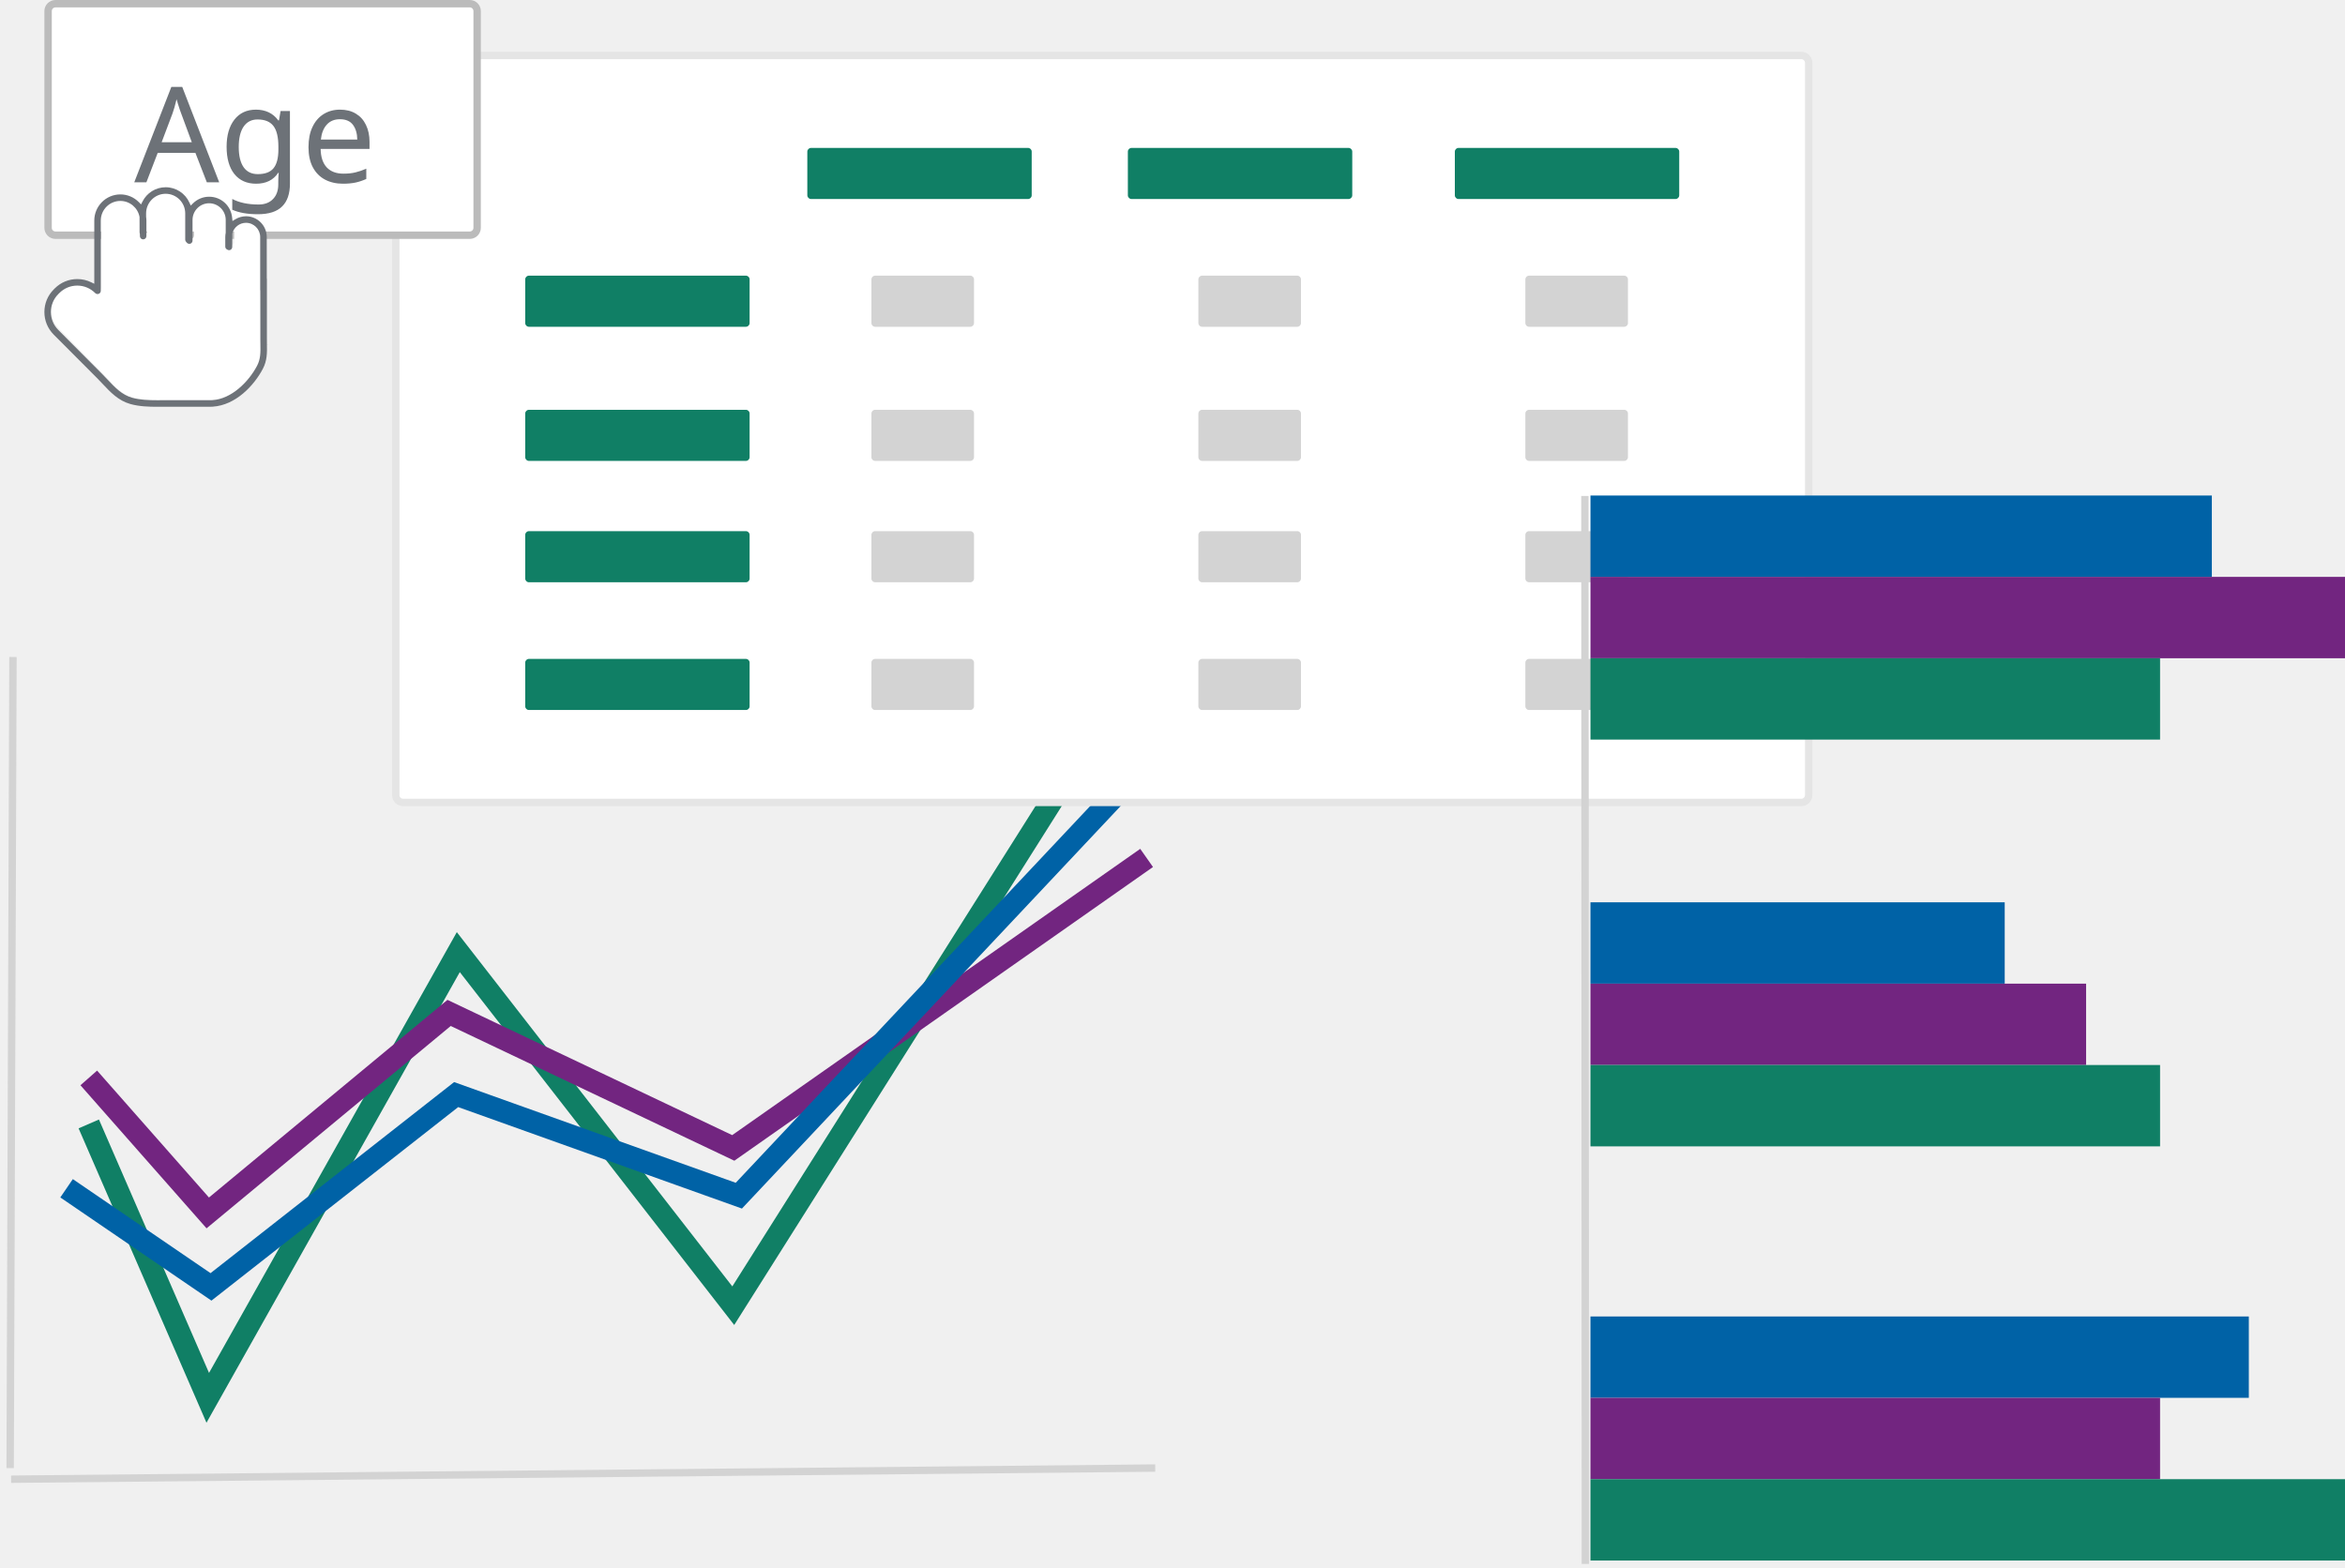
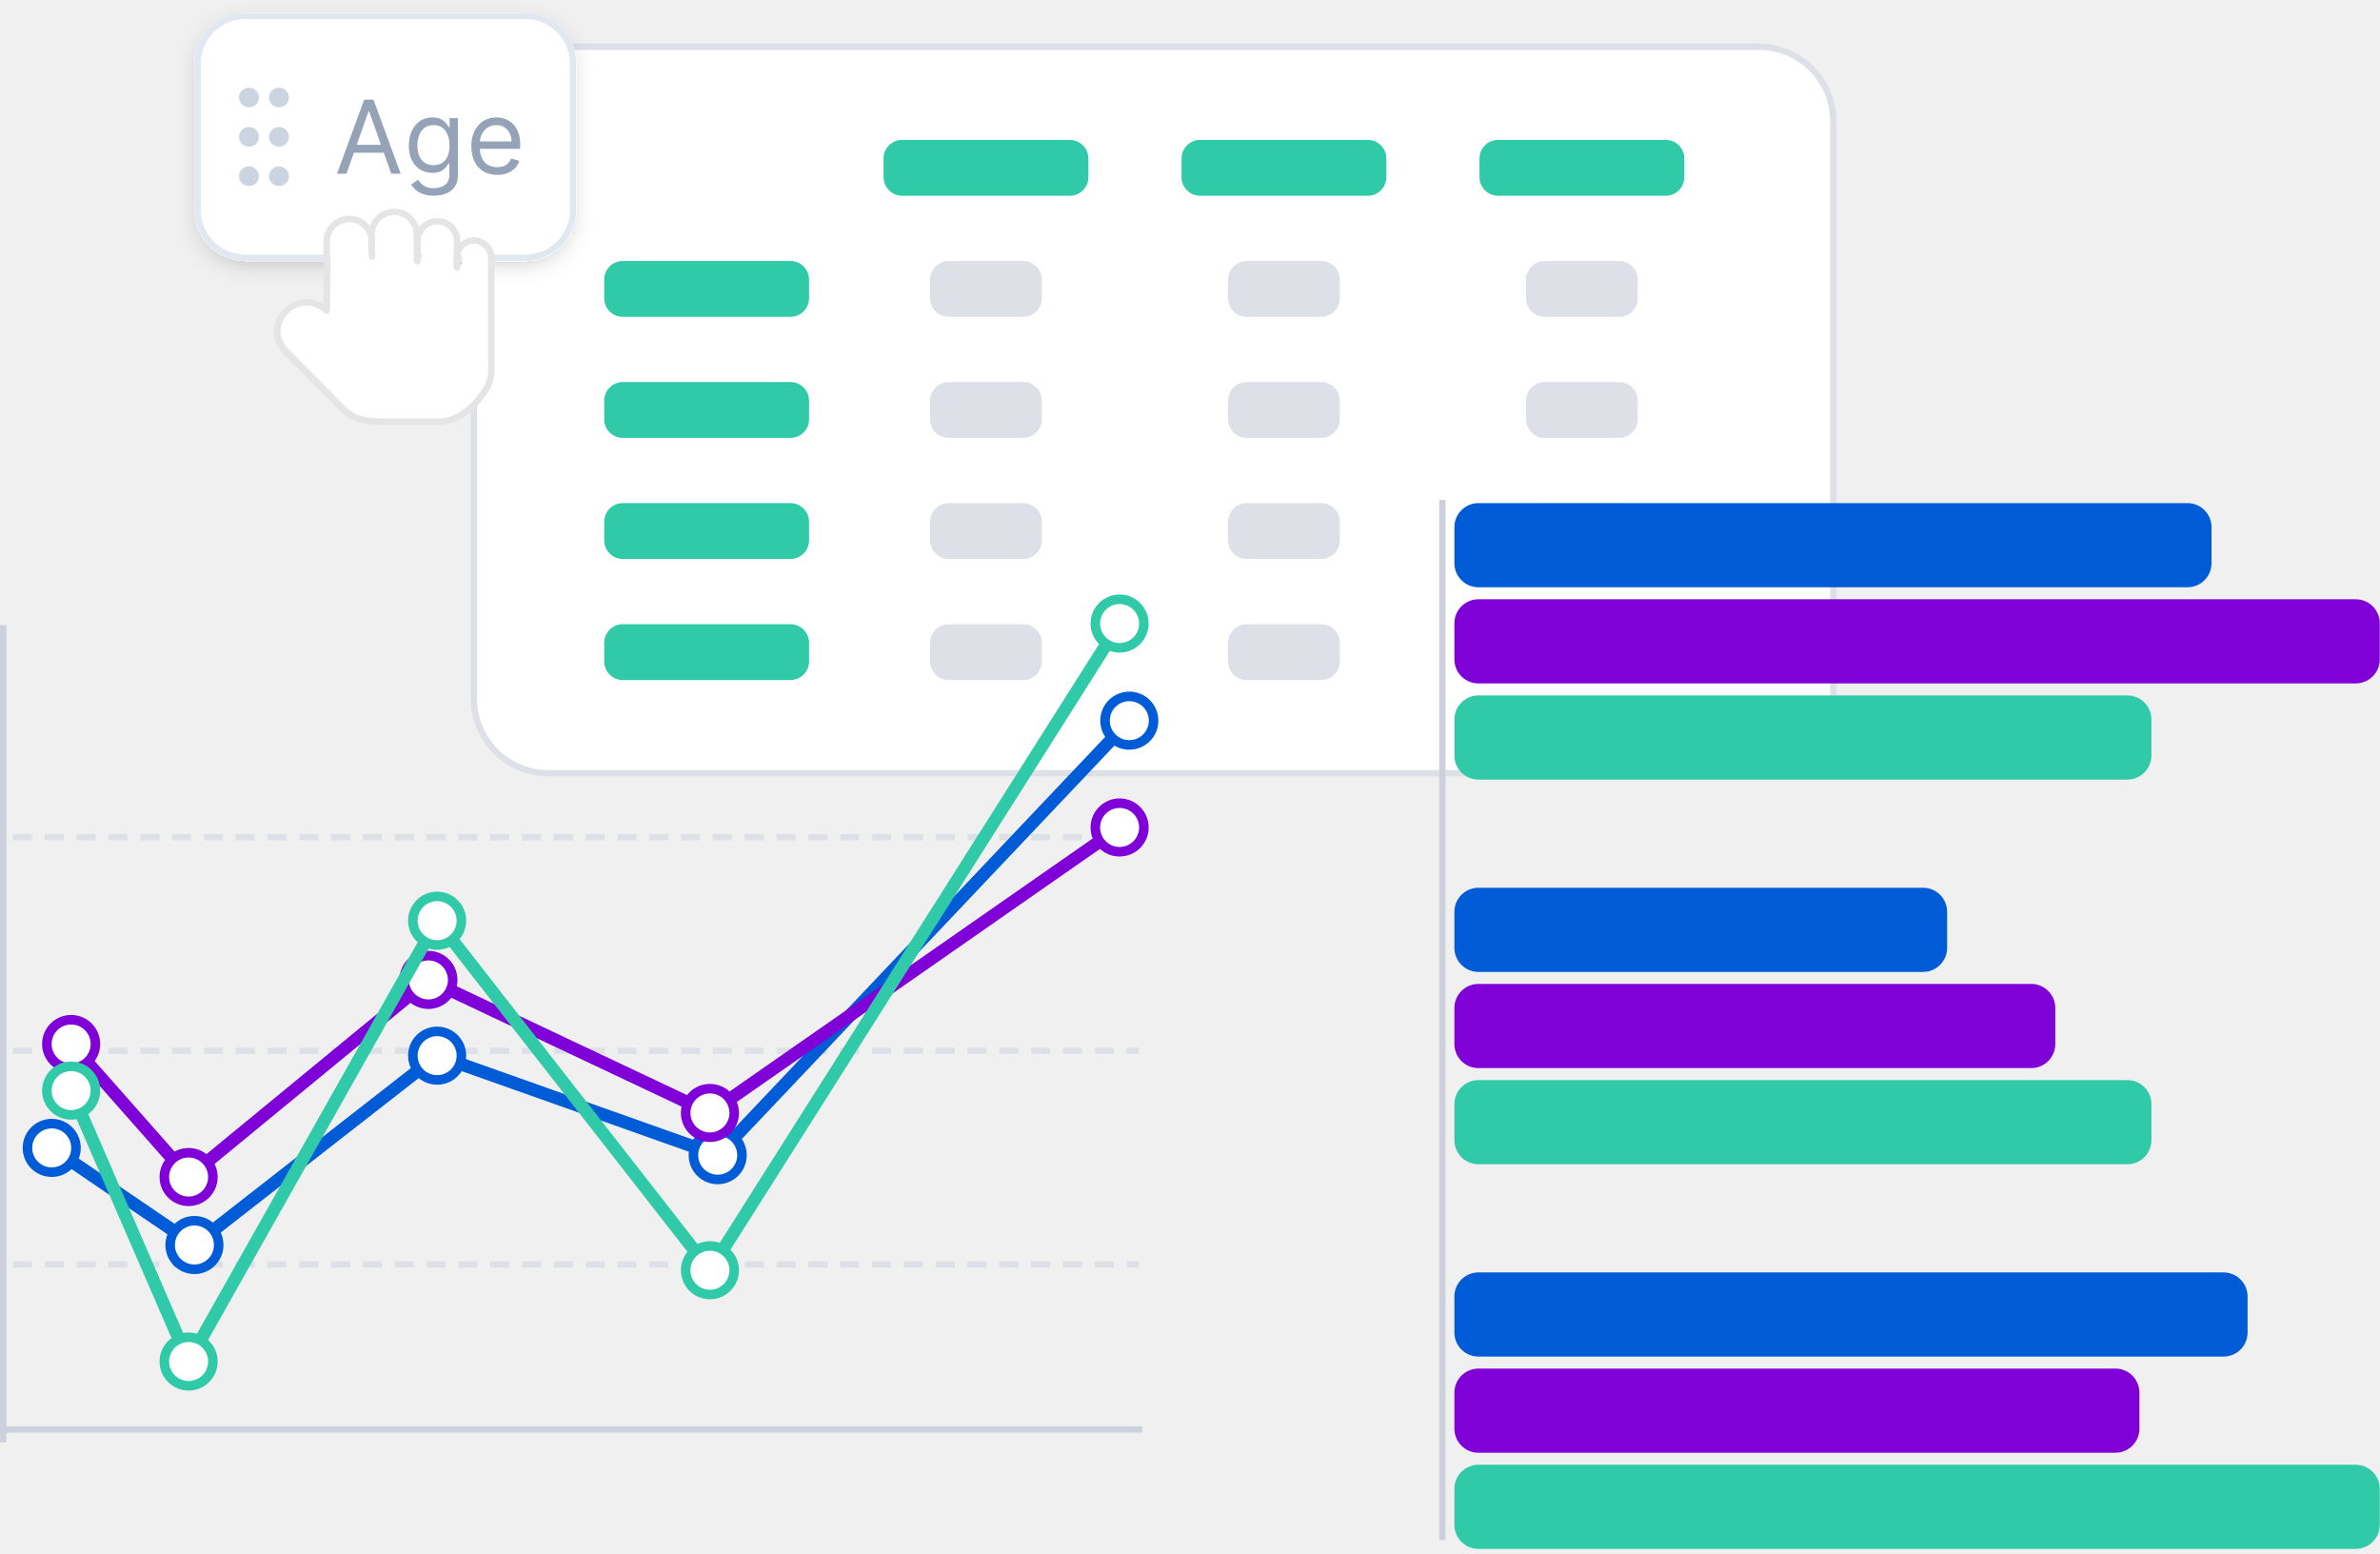
- <svg xmlns="http://www.w3.org/2000/svg" width="317px" height="212px" viewBox="0 0 317 212" version="1.1">
-   <g id="Page-1" stroke="none" stroke-width="1" fill="none" fill-rule="evenodd">
-     <g id="Market-researhers" transform="translate(-307, -994)">
-       <g id="Group-25" transform="translate(308, 994)">
-         <line x1="0.75" y1="89.332" x2="0.375" y2="198" id="Line-3" stroke="#D3D3D3" stroke-linecap="square" />
-         <line x1="154.665" y1="198.5" x2="1" y2="200" id="Line-3" stroke="#D3D3D3" stroke-linecap="square" />
-         <polyline id="Path-5" stroke="#107F65" stroke-width="3" points="11 151.967 27.084 189 60.955 128.737 98.124 176.543 154 88" />
-         <polyline id="Path-5-Copy-2" stroke="#722580" stroke-width="3" points="11 145.746 27.084 164 59.709 136.958 98.124 155.211 154 116" />
-         <polyline id="Path-5-Copy" stroke="#0062A6" stroke-width="3" points="8 160.667 27.521 174 60.664 148 98.876 161.667 155 102" />
-         <g id="Group-17-Copy" transform="translate(52, 7)" fill="#FFFFFF" stroke="#E5E5E5">
-           <rect id="Rectangle" x="0.5" y="0.5" width="191" height="101" rx="1" />
-         </g>
-         <g id="Group-5" transform="translate(70, 20)">
-           <rect id="Rectangle" fill="#D3D3D3" x="46.8" y="17.273" width="13.867" height="6.909" rx="0.5" />
-           <rect id="Rectangle-Copy" fill="#D3D3D3" x="91" y="17.273" width="13.867" height="6.909" rx="0.5" />
-           <rect id="Rectangle-Copy-2" fill="#D3D3D3" x="135.2" y="17.273" width="13.867" height="6.909" rx="0.5" />
-           <rect id="Rectangle-Copy-3" fill="#D3D3D3" x="46.8" y="35.409" width="13.867" height="6.909" rx="0.5" />
-           <rect id="Rectangle-Copy-11" fill="#D3D3D3" x="91" y="35.409" width="13.867" height="6.909" rx="0.5" />
-           <rect id="Rectangle-Copy-13" fill="#D3D3D3" x="135.2" y="35.409" width="13.867" height="6.909" rx="0.5" />
-           <rect id="Rectangle-Copy-9" fill="#D3D3D3" x="46.8" y="51.818" width="13.867" height="6.909" rx="0.5" />
-           <rect id="Rectangle-Copy-12" fill="#D3D3D3" x="91" y="51.818" width="13.867" height="6.909" rx="0.5" />
-           <rect id="Rectangle-Copy-38" fill="#D3D3D3" x="135.2" y="51.818" width="13.867" height="6.909" rx="0.5" />
-           <rect id="Rectangle-Copy-10" fill="#D3D3D3" x="46.8" y="69.091" width="13.867" height="6.909" rx="0.5" />
-           <rect id="Rectangle-Copy-37" fill="#D3D3D3" x="91" y="69.091" width="13.867" height="6.909" rx="0.5" />
-           <rect id="Rectangle-Copy-39" fill="#D3D3D3" x="135.2" y="69.091" width="13.867" height="6.909" rx="0.5" />
-           <rect id="Rectangle-Copy-4" fill="#107F65" x="38.133" y="0" width="30.333" height="6.909" rx="0.5" />
-           <rect id="Rectangle-Copy-7" fill="#107F65" x="0" y="17.273" width="30.333" height="6.909" rx="0.5" />
-           <rect id="Rectangle-Copy-8" fill="#107F65" x="0" y="35.409" width="30.333" height="6.909" rx="0.5" />
-           <rect id="Rectangle-Copy-35" fill="#107F65" x="0" y="51.818" width="30.333" height="6.909" rx="0.5" />
-           <rect id="Rectangle-Copy-36" fill="#107F65" x="0" y="69.091" width="30.333" height="6.909" rx="0.5" />
-           <rect id="Rectangle-Copy-5" fill="#107F65" x="81.467" y="0" width="30.333" height="6.909" rx="0.5" />
-           <rect id="Rectangle-Copy-6" fill="#107F65" x="125.667" y="0" width="30.333" height="6.909" rx="0.5" />
-         </g>
-         <polygon id="Rectangle-Copy-17" fill="#0062A6" transform="translate(256, 72.5) rotate(-360) translate(-256, -72.5) " points="214 67 298 67 298 78 214 78" />
-         <polygon id="Rectangle-Copy-20" fill="#0062A6" transform="translate(242, 127.5) rotate(-360) translate(-242, -127.5) " points="214 122 270 122 270 133 214 133" />
-         <polygon id="Rectangle-Copy-23" fill="#0062A6" transform="translate(258.5, 183.5) rotate(-360) translate(-258.5, -183.5) " points="214 178 303 178 303 189 214 189" />
-         <polygon id="Rectangle-Copy-18" fill="#722580" transform="translate(265, 83.5) rotate(-360) translate(-265, -83.5) " points="214 78 316 78 316 89 214 89" />
-         <rect id="Rectangle-Copy-21" fill="#722580" transform="translate(247.5, 138.5) rotate(-360) translate(-247.5, -138.5) " x="214" y="133" width="67" height="11" />
-         <polygon id="Rectangle-Copy-24" fill="#722580" transform="translate(252.5, 194.5) rotate(-360) translate(-252.5, -194.5) " points="214 189 291 189 291 200 214 200" />
-         <polygon id="Rectangle-Copy-19" fill="#107F65" transform="translate(252.5, 94.5) rotate(-360) translate(-252.5, -94.5) " points="214 89 291 89 291 100 214 100" />
-         <polygon id="Rectangle-Copy-22" fill="#107F65" transform="translate(252.5, 149.5) rotate(-360) translate(-252.5, -149.5) " points="214 144 291 144 291 155 214 155" />
-         <polygon id="Rectangle-Copy-25" fill="#107F65" transform="translate(265, 205.5) rotate(-360) translate(-265, -205.5) " points="214 200 316 200 316 211 214 211" />
-         <line x1="213.25" y1="67.558" x2="213.312" y2="210.962" id="Line-3" stroke="#D3D3D3" stroke-linecap="square" />
-         <g id="Group-8" transform="translate(5, 0)">
-           <g id="Group-17-Copy-2" fill="#FFFFFF" stroke="#BBBBBB">
-             <rect id="Rectangle" x="0.5" y="0.5" width="58" height="31.302" rx="1" />
-           </g>
-           <g id="Group-7" transform="translate(0, 25.31746)">
-             <path d="M29.037,24.001 L29.037,24.002 C27.867,26.268 25.532,28.627 22.953,28.793 C22.849,28.8 22.794,28.805 22.737,28.805 L16.779,28.803 L16.107,28.807 C15.87,28.808 15.63,28.81 15.392,28.81 C14.223,28.81 13.045,28.767 11.967,28.459 C10.565,28.059 9.612,27.024 8.602,25.926 C8.346,25.645 8.096,25.377 7.838,25.114 L1.879,19.007 C1.226,18.34 0.868,17.449 0.868,16.503 C0.868,15.557 1.226,14.667 1.879,13.999 L2.026,13.85 C2.677,13.181 3.546,12.813 4.469,12.813 C5.393,12.813 6.266,13.186 6.929,13.866 C7.055,13.992 7.243,14.028 7.413,13.96 C7.577,13.888 7.684,13.724 7.684,13.539 L7.682,3.739 C7.682,2.229 8.881,1 10.355,1 C11.638,1 12.742,1.94 12.979,3.235 L12.983,5.407 C12.983,5.453 12.993,5.501 13.013,5.559 L13.028,5.654 L13.028,5.908 C13.028,6.159 13.227,6.364 13.473,6.364 C13.718,6.364 13.918,6.159 13.918,5.908 L13.918,3.737 C13.918,3.559 13.902,3.384 13.877,3.213 L13.875,2.737 C13.875,1.227 15.073,0 16.547,0 C18.022,0 19.22,1.227 19.22,2.737 L19.22,6.407 C19.22,6.534 19.27,6.651 19.36,6.735 C19.691,7.214 20.219,6.943 20.219,6.537 L20.219,3.646 C20.219,2.366 21.236,1.325 22.485,1.325 C23.736,1.325 24.753,2.366 24.753,3.646 L24.753,5.428 C24.712,5.669 24.694,5.855 24.694,6.04 L24.694,7.374 C24.694,7.536 24.778,7.683 24.918,7.765 C25.291,8.029 25.644,7.756 25.644,7.411 L25.654,5.544 C25.874,4.667 26.645,4.053 27.524,4.053 C28.594,4.053 29.464,4.945 29.464,6.042 L29.464,13.402 C29.464,13.443 29.472,13.48 29.48,13.517 L29.486,20.389 C29.486,20.607 29.488,20.817 29.492,21.025 C29.513,22.11 29.529,23.047 29.037,24.001" id="Fill-1" fill="#FFFFFF" />
-             <path d="M28.75,24.138 L28.75,24.14 C27.593,26.335 25.283,28.622 22.731,28.782 C22.628,28.789 22.574,28.794 22.518,28.794 L16.623,28.791 L15.958,28.795 C15.724,28.797 15.487,28.798 15.251,28.798 C14.095,28.798 12.929,28.757 11.862,28.459 C10.476,28.071 9.532,27.067 8.533,26.004 C8.28,25.731 8.033,25.472 7.778,25.217 L1.882,19.3 C1.236,18.653 0.882,17.79 0.882,16.873 C0.882,15.956 1.236,15.094 1.882,14.446 L2.027,14.302 C2.672,13.654 3.531,13.297 4.445,13.297 C5.359,13.297 6.222,13.659 6.879,14.318 C7.003,14.44 7.189,14.474 7.357,14.409 C7.52,14.34 7.625,14.18 7.625,14.001 L7.624,4.505 C7.624,3.041 8.809,1.851 10.268,1.851 C11.537,1.851 12.63,2.762 12.864,4.017 L12.868,6.121 C12.868,6.166 12.877,6.212 12.897,6.268 L12.912,6.361 L12.912,6.607 C12.912,6.85 13.109,7.049 13.353,7.049 C13.595,7.049 13.792,6.85 13.792,6.607 L13.792,4.503 C13.792,4.331 13.776,4.161 13.752,3.995 L13.75,3.534 C13.75,2.071 14.935,0.882 16.394,0.882 C17.853,0.882 19.038,2.071 19.038,3.534 L19.038,7.09 C19.038,7.213 19.088,7.327 19.177,7.408 C19.504,7.872 20.027,7.61 20.027,7.216 L20.027,4.415 C20.027,3.175 21.032,2.166 22.269,2.166 C23.506,2.166 24.512,3.175 24.512,4.415 L24.512,6.141 C24.472,6.375 24.453,6.556 24.453,6.735 L24.453,8.027 C24.453,8.185 24.537,8.326 24.676,8.406 C25.045,8.662 25.394,8.397 25.394,8.063 L25.403,6.254 C25.621,5.404 26.383,4.809 27.253,4.809 C28.312,4.809 29.173,5.674 29.173,6.736 L29.173,13.868 C29.173,13.908 29.181,13.944 29.189,13.98 L29.194,20.639 C29.194,20.85 29.197,21.053 29.201,21.255 C29.221,22.306 29.237,23.214 28.75,24.138 L28.75,24.138 Z M30.368,21.235 L30.084,21.24 C30.081,21.044 30.08,20.843 30.08,20.637 L30.08,12.418 C30.08,12.378 30.072,12.342 30.064,12.306 L30.059,6.733 C30.059,5.183 28.802,3.923 27.257,3.923 C26.751,3.923 26.25,4.065 25.811,4.332 L25.424,4.567 L25.382,4.117 C25.228,2.5 23.892,1.281 22.273,1.281 C21.447,1.281 20.667,1.604 20.077,2.189 L19.787,2.477 L19.619,2.103 C19.052,0.824 17.787,0 16.399,0 C15.057,0 13.848,0.751 13.246,1.962 L13.069,2.32 L12.791,2.034 C12.119,1.347 11.226,0.969 10.272,0.969 C8.327,0.969 6.746,2.556 6.746,4.506 L6.746,13.053 L6.338,12.854 C5.744,12.562 5.107,12.415 4.445,12.415 C3.298,12.415 2.218,12.863 1.404,13.677 L1.26,13.822 C0.448,14.637 0,15.72 0,16.873 C0,18.025 0.448,19.107 1.259,19.925 L7.159,25.842 C7.398,26.083 7.632,26.333 7.865,26.58 C8.932,27.717 10.004,28.858 11.626,29.31 C12.856,29.654 14.153,29.683 15.271,29.683 L22.52,29.677 C22.572,29.677 22.623,29.675 22.673,29.672 L22.748,29.668 C25.883,29.47 28.354,26.788 29.531,24.551 C30.12,23.434 30.104,22.37 30.085,21.245 L30.368,21.235 Z" id="Fill-1" fill="#6D7278" />
-           </g>
-           <text id="Age" font-family="ProximaNova-Regular, Proxima Nova" font-size="18" font-weight="normal" line-spacing="21" fill="#6D7278">
-             <tspan x="12.147" y="24.651">Age</tspan>
-           </text>
-         </g>
-       </g>
+ <svg xmlns="http://www.w3.org/2000/svg" width="374" height="244" viewBox="0 0 374 244" fill="none">
+   <path d="M276.387 7.346H86.167C79.702 7.346 74.461 12.587 74.461 19.052V109.772C74.461 116.237 79.702 121.478 86.167 121.478H276.387C282.852 121.478 288.093 116.237 288.093 109.772V19.052C288.093 12.587 282.852 7.346 276.387 7.346Z" fill="white" stroke="#DDE1E7" />
+   <path d="M168.108 21.978H141.77C140.153 21.978 138.843 23.288 138.843 24.904V27.831C138.843 29.447 140.153 30.757 141.77 30.757H168.108C169.724 30.757 171.034 29.447 171.034 27.831V24.904C171.034 23.288 169.724 21.978 168.108 21.978Z" fill="#31CAA8" />
+   <path d="M214.931 21.978H188.593C186.977 21.978 185.667 23.288 185.667 24.904V27.831C185.667 29.447 186.977 30.757 188.593 30.757H214.931C216.548 30.757 217.858 29.447 217.858 27.831V24.904C217.858 23.288 216.548 21.978 214.931 21.978Z" fill="#31CAA8" />
+   <path d="M261.755 21.978H235.417C233.8 21.978 232.49 23.288 232.49 24.904V27.831C232.49 29.447 233.8 30.757 235.417 30.757H261.755C263.371 30.757 264.681 29.447 264.681 27.831V24.904C264.681 23.288 263.371 21.978 261.755 21.978Z" fill="#31CAA8" />
+   <path d="M124.211 41H97.873C96.257 41 94.946 42.31 94.946 43.926V46.853C94.946 48.469 96.257 49.779 97.873 49.779H124.211C125.827 49.779 127.138 48.469 127.138 46.853V43.926C127.138 42.31 125.827 41 124.211 41Z" fill="#31CAA8" />
+   <path d="M124.211 60.022H97.873C96.257 60.022 94.946 61.332 94.946 62.949V65.875C94.946 67.491 96.257 68.801 97.873 68.801H124.211C125.827 68.801 127.138 67.491 127.138 65.875V62.949C127.138 61.332 125.827 60.022 124.211 60.022Z" fill="#31CAA8" />
+   <path d="M124.211 79.044H97.873C96.257 79.044 94.946 80.354 94.946 81.971V84.897C94.946 86.513 96.257 87.823 97.873 87.823H124.211C125.827 87.823 127.138 86.513 127.138 84.897V81.971C127.138 80.354 125.827 79.044 124.211 79.044Z" fill="#31CAA8" />
+   <path d="M124.211 98.066H97.873C96.257 98.066 94.946 99.376 94.946 100.993V103.919C94.946 105.535 96.257 106.845 97.873 106.845H124.211C125.827 106.845 127.138 105.535 127.138 103.919V100.993C127.138 99.376 125.827 98.066 124.211 98.066Z" fill="#31CAA8" />
+   <path d="M160.792 41H149.086C147.47 41 146.159 42.31 146.159 43.926V46.853C146.159 48.469 147.47 49.779 149.086 49.779H160.792C162.408 49.779 163.718 48.469 163.718 46.853V43.926C163.718 42.31 162.408 41 160.792 41Z" fill="#DDE1E7" />
+   <path d="M207.615 41H195.909C194.293 41 192.983 42.31 192.983 43.926V46.853C192.983 48.469 194.293 49.779 195.909 49.779H207.615C209.231 49.779 210.542 48.469 210.542 46.853V43.926C210.542 42.31 209.231 41 207.615 41Z" fill="#DDE1E7" />
+   <path d="M254.439 41H242.733C241.117 41 239.806 42.31 239.806 43.926V46.853C239.806 48.469 241.117 49.779 242.733 49.779H254.439C256.055 49.779 257.365 48.469 257.365 46.853V43.926C257.365 42.31 256.055 41 254.439 41Z" fill="#DDE1E7" />
+   <path d="M160.792 60.022H149.086C147.47 60.022 146.159 61.332 146.159 62.949V65.875C146.159 67.491 147.47 68.801 149.086 68.801H160.792C162.408 68.801 163.718 67.491 163.718 65.875V62.949C163.718 61.332 162.408 60.022 160.792 60.022Z" fill="#DDE1E7" />
+   <path d="M207.615 60.022H195.909C194.293 60.022 192.983 61.332 192.983 62.949V65.875C192.983 67.491 194.293 68.801 195.909 68.801H207.615C209.231 68.801 210.542 67.491 210.542 65.875V62.949C210.542 61.332 209.231 60.022 207.615 60.022Z" fill="#DDE1E7" />
+   <path d="M254.439 60.022H242.733C241.117 60.022 239.806 61.332 239.806 62.949V65.875C239.806 67.491 241.117 68.801 242.733 68.801H254.439C256.055 68.801 257.365 67.491 257.365 65.875V62.949C257.365 61.332 256.055 60.022 254.439 60.022Z" fill="#DDE1E7" />
+   <path d="M160.792 79.044H149.086C147.47 79.044 146.159 80.354 146.159 81.971V84.897C146.159 86.513 147.47 87.823 149.086 87.823H160.792C162.408 87.823 163.718 86.513 163.718 84.897V81.971C163.718 80.354 162.408 79.044 160.792 79.044Z" fill="#DDE1E7" />
+   <path d="M207.615 79.044H195.909C194.293 79.044 192.983 80.354 192.983 81.971V84.897C192.983 86.513 194.293 87.823 195.909 87.823H207.615C209.231 87.823 210.542 86.513 210.542 84.897V81.971C210.542 80.354 209.231 79.044 207.615 79.044Z" fill="#DDE1E7" />
+   <path d="M254.439 79.044H242.733C241.117 79.044 239.806 80.354 239.806 81.971V84.897C239.806 86.513 241.117 87.823 242.733 87.823H254.439C256.055 87.823 257.365 86.513 257.365 84.897V81.971C257.365 80.354 256.055 79.044 254.439 79.044Z" fill="#DDE1E7" />
+   <path d="M160.792 98.066H149.086C147.47 98.066 146.159 99.376 146.159 100.993V103.919C146.159 105.535 147.47 106.845 149.086 106.845H160.792C162.408 106.845 163.718 105.535 163.718 103.919V100.993C163.718 99.376 162.408 98.066 160.792 98.066Z" fill="#DDE1E7" />
+   <path d="M207.615 98.066H195.909C194.293 98.066 192.983 99.376 192.983 100.993V103.919C192.983 105.535 194.293 106.845 195.909 106.845H207.615C209.231 106.845 210.542 105.535 210.542 103.919V100.993C210.542 99.376 209.231 98.066 207.615 98.066Z" fill="#DDE1E7" />
+   <path d="M254.439 98.066H242.733C241.117 98.066 239.806 99.376 239.806 100.993V103.919C239.806 105.535 241.117 106.845 242.733 106.845H254.439C256.055 106.845 257.365 105.535 257.365 103.919V100.993C257.365 99.376 256.055 98.066 254.439 98.066Z" fill="#DDE1E7" />
+   <path d="M0.5 98.729V226.112" stroke="#CCD1DB" stroke-linecap="square" />
+   <path d="M0.5 224.586H178.989" stroke="#CCD1DB" stroke-linecap="square" />
+   <path d="M2.026 131.528H178.989" stroke="#DDE1E7" stroke-dasharray="3 2" />
+   <path d="M2.026 165.09H178.989" stroke="#DDE1E7" stroke-dasharray="3 2" />
+   <path d="M2.026 198.652H178.989" stroke="#DDE1E7" stroke-dasharray="3 2" />
+   <path d="M8.128 180.345L30.553 195.601L68.692 165.853L112.78 181.49L177.463 113.221" stroke="#005BD7" stroke-width="2" stroke-linecap="round" stroke-linejoin="round" />
+   <path d="M8.128 184.159C10.234 184.159 11.942 182.452 11.942 180.345C11.942 178.239 10.234 176.532 8.128 176.532C6.021 176.532 4.314 178.239 4.314 180.345C4.314 182.452 6.021 184.159 8.128 184.159Z" fill="white" stroke="#005BD7" stroke-width="1.5" />
+   <path d="M30.553 199.415C32.66 199.415 34.367 197.707 34.367 195.601C34.367 193.495 32.66 191.787 30.553 191.787C28.447 191.787 26.739 193.495 26.739 195.601C26.739 197.707 28.447 199.415 30.553 199.415Z" fill="white" stroke="#005BD7" stroke-width="1.5" />
+   <path d="M68.692 169.667C70.798 169.667 72.506 167.959 72.506 165.853C72.506 163.746 70.798 162.039 68.692 162.039C66.586 162.039 64.878 163.746 64.878 165.853C64.878 167.959 66.586 169.667 68.692 169.667Z" fill="white" stroke="#005BD7" stroke-width="1.5" />
+   <path d="M112.78 185.304C114.887 185.304 116.594 183.596 116.594 181.49C116.594 179.383 114.887 177.676 112.78 177.676C110.674 177.676 108.966 179.383 108.966 181.49C108.966 183.596 110.674 185.304 112.78 185.304Z" fill="white" stroke="#005BD7" stroke-width="1.5" />
+   <path d="M177.463 117.035C179.57 117.035 181.277 115.328 181.277 113.221C181.277 111.115 179.57 109.408 177.463 109.408C175.357 109.408 173.649 111.115 173.649 113.221C173.649 115.328 175.357 117.035 177.463 117.035Z" fill="white" stroke="#005BD7" stroke-width="1.5" />
+   <path d="M11.179 164.022L29.638 184.922L67.319 153.954L111.56 174.854L175.938 130.003" stroke="#8001D8" stroke-width="2" stroke-linecap="round" stroke-linejoin="round" />
+   <path d="M11.179 167.836C13.285 167.836 14.993 166.128 14.993 164.022C14.993 161.916 13.285 160.208 11.179 160.208C9.073 160.208 7.365 161.916 7.365 164.022C7.365 166.128 9.073 167.836 11.179 167.836Z" fill="white" stroke="#8001D8" stroke-width="1.5" />
+   <path d="M29.638 188.736C31.744 188.736 33.452 187.028 33.452 184.922C33.452 182.816 31.744 181.108 29.638 181.108C27.532 181.108 25.824 182.816 25.824 184.922C25.824 187.028 27.532 188.736 29.638 188.736Z" fill="white" stroke="#8001D8" stroke-width="1.5" />
+   <path d="M67.319 157.767C69.425 157.767 71.133 156.06 71.133 153.954C71.133 151.847 69.425 150.14 67.319 150.14C65.213 150.14 63.505 151.847 63.505 153.954C63.505 156.06 65.213 157.767 67.319 157.767Z" fill="white" stroke="#8001D8" stroke-width="1.5" />
+   <path d="M111.56 178.667C113.666 178.667 115.374 176.96 115.374 174.854C115.374 172.747 113.666 171.04 111.56 171.04C109.453 171.04 107.746 172.747 107.746 174.854C107.746 176.96 109.453 178.667 111.56 178.667Z" fill="white" stroke="#8001D8" stroke-width="1.5" />
+   <path d="M175.938 133.816C178.044 133.816 179.752 132.109 179.752 130.002C179.752 127.896 178.044 126.189 175.938 126.189C173.831 126.189 172.124 127.896 172.124 130.002C172.124 132.109 173.831 133.816 175.938 133.816Z" fill="white" stroke="#8001D8" stroke-width="1.5" />
+   <path d="M11.179 171.345L29.638 213.908L68.692 144.648L111.56 199.567L175.938 97.966" stroke="#31CAA8" stroke-width="2" stroke-linecap="round" stroke-linejoin="round" />
+   <path d="M11.179 175.159C13.285 175.159 14.993 173.451 14.993 171.345C14.993 169.238 13.285 167.531 11.179 167.531C9.073 167.531 7.365 169.238 7.365 171.345C7.365 173.451 9.073 175.159 11.179 175.159Z" fill="white" stroke="#31CAA8" stroke-width="1.5" />
+   <path d="M29.638 217.721C31.744 217.721 33.452 216.014 33.452 213.907C33.452 211.801 31.744 210.094 29.638 210.094C27.532 210.094 25.824 211.801 25.824 213.907C25.824 216.014 27.532 217.721 29.638 217.721Z" fill="white" stroke="#31CAA8" stroke-width="1.5" />
+   <path d="M68.692 148.462C70.798 148.462 72.506 146.754 72.506 144.648C72.506 142.541 70.798 140.834 68.692 140.834C66.586 140.834 64.878 142.541 64.878 144.648C64.878 146.754 66.586 148.462 68.692 148.462Z" fill="white" stroke="#31CAA8" stroke-width="1.5" />
+   <path d="M111.56 203.381C113.666 203.381 115.374 201.674 115.374 199.567C115.374 197.461 113.666 195.753 111.56 195.753C109.453 195.753 107.746 197.461 107.746 199.567C107.746 201.674 109.453 203.381 111.56 203.381Z" fill="white" stroke="#31CAA8" stroke-width="1.5" />
+   <path d="M175.938 101.78C178.044 101.78 179.752 100.072 179.752 97.966C179.752 95.86 178.044 94.152 175.938 94.152C173.831 94.152 172.124 95.86 172.124 97.966C172.124 100.072 173.831 101.78 175.938 101.78Z" fill="white" stroke="#31CAA8" stroke-width="1.5" />
+   <path d="M226.658 79.044V241.457" stroke="#CCD1DB" stroke-linecap="square" />
+   <path d="M343.747 79.044H232.324C230.238 79.044 228.547 80.735 228.547 82.821V88.487C228.547 90.573 230.238 92.264 232.324 92.264H343.747C345.833 92.264 347.524 90.573 347.524 88.487V82.821C347.524 80.735 345.833 79.044 343.747 79.044Z" fill="#005BD7" />
+   <path d="M370.186 94.152H232.324C230.238 94.152 228.547 95.843 228.547 97.929V103.595C228.547 105.681 230.238 107.372 232.324 107.372H370.186C372.272 107.372 373.963 105.681 373.963 103.595V97.929C373.963 95.843 372.272 94.152 370.186 94.152Z" fill="#8001D8" />
+   <path d="M334.304 109.26H232.324C230.238 109.26 228.547 110.952 228.547 113.038V118.703C228.547 120.789 230.238 122.48 232.324 122.48H334.304C336.39 122.48 338.081 120.789 338.081 118.703V113.038C338.081 110.952 336.39 109.26 334.304 109.26Z" fill="#31CAA8" />
+   <path d="M302.199 139.477H232.324C230.238 139.477 228.547 141.168 228.547 143.254V148.919C228.547 151.005 230.238 152.697 232.324 152.697H302.199C304.285 152.697 305.976 151.005 305.976 148.919V143.254C305.976 141.168 304.285 139.477 302.199 139.477Z" fill="#005BD7" />
+   <path d="M319.196 154.585H232.324C230.238 154.585 228.547 156.276 228.547 158.362V164.028C228.547 166.114 230.238 167.805 232.324 167.805H319.196C321.282 167.805 322.973 166.114 322.973 164.028V158.362C322.973 156.276 321.282 154.585 319.196 154.585Z" fill="#8001D8" />
+   <path d="M334.304 169.693H232.324C230.238 169.693 228.547 171.384 228.547 173.47V179.136C228.547 181.222 230.238 182.913 232.324 182.913H334.304C336.39 182.913 338.081 181.222 338.081 179.136V173.47C338.081 171.384 336.39 169.693 334.304 169.693Z" fill="#31CAA8" />
+   <path d="M349.412 199.91H232.324C230.238 199.91 228.547 201.601 228.547 203.687V209.352C228.547 211.438 230.238 213.129 232.324 213.129H349.412C351.498 213.129 353.189 211.438 353.189 209.352V203.687C353.189 201.601 351.498 199.91 349.412 199.91Z" fill="#005BD7" />
+   <path d="M332.416 215.018H232.324C230.238 215.018 228.547 216.709 228.547 218.795V224.46C228.547 226.546 230.238 228.237 232.324 228.237H332.416C334.502 228.237 336.193 226.546 336.193 224.46V218.795C336.193 216.709 334.502 215.018 332.416 215.018Z" fill="#8001D8" />
+   <path d="M370.186 230.126H232.324C230.238 230.126 228.547 231.817 228.547 233.903V239.569C228.547 241.655 230.238 243.346 232.324 243.346H370.186C372.272 243.346 373.963 241.655 373.963 239.569V233.903C373.963 231.817 372.272 230.126 370.186 230.126Z" fill="#31CAA8" />
+   <g filter="url(#filter0_dd_125_3042)">
+     <mask id="path-54-inside-1_125_3042" fill="white">
+       <path d="M30.553 10C30.553 5.582 34.135 2 38.553 2H82.553C86.972 2 90.553 5.582 90.553 10V33C90.553 37.418 86.972 41 82.553 41H38.553C34.135 41 30.553 37.418 30.553 33V10Z" />
+     </mask>
+     <path d="M30.553 10C30.553 5.582 34.135 2 38.553 2H82.553C86.972 2 90.553 5.582 90.553 10V33C90.553 37.418 86.972 41 82.553 41H38.553C34.135 41 30.553 37.418 30.553 33V10Z" fill="white" shape-rendering="crispEdges" />
+     <path d="M38.553 2V3H82.553V2V1H38.553V2ZM90.553 10H89.553V33H90.553H91.553V10H90.553ZM82.553 41V40H38.553V41V42H82.553V41ZM30.553 33H31.553V10H30.553H29.553V33H30.553ZM38.553 41V40C34.687 40 31.553 36.866 31.553 33H30.553H29.553C29.553 37.971 33.583 42 38.553 42V41ZM90.553 33H89.553C89.553 36.866 86.419 40 82.553 40V41V42C87.524 42 91.553 37.971 91.553 33H90.553ZM82.553 2V3C86.419 3 89.553 6.134 89.553 10H90.553H91.553C91.553 5.029 87.524 1 82.553 1V2ZM38.553 2V1C33.583 1 29.553 5.029 29.553 10H30.553H31.553C31.553 6.134 34.687 3 38.553 3V2Z" fill="#E2E8F0" mask="url(#path-54-inside-1_125_3042)" />
+     <g clip-path="url(#clip0_125_3042)">
+       <path d="M39.125 16.864C39.992 16.864 40.696 16.172 40.696 15.318C40.696 14.465 39.992 13.773 39.125 13.773C38.257 13.773 37.553 14.465 37.553 15.318C37.553 16.172 38.257 16.864 39.125 16.864Z" fill="#CBD5E1" />
+       <path d="M43.839 16.864C44.707 16.864 45.41 16.172 45.41 15.318C45.41 14.465 44.707 13.773 43.839 13.773C42.971 13.773 42.267 14.465 42.267 15.318C42.267 16.172 42.971 16.864 43.839 16.864Z" fill="#CBD5E1" />
+       <path d="M39.125 23.045C39.992 23.045 40.696 22.354 40.696 21.5C40.696 20.646 39.992 19.954 39.125 19.954C38.257 19.954 37.553 20.646 37.553 21.5C37.553 22.354 38.257 23.045 39.125 23.045Z" fill="#CBD5E1" />
+       <path d="M43.839 23.045C44.707 23.045 45.41 22.354 45.41 21.5C45.41 20.646 44.707 19.954 43.839 19.954C42.971 19.954 42.267 20.646 42.267 21.5C42.267 22.354 42.971 23.045 43.839 23.045Z" fill="#CBD5E1" />
+       <path d="M39.125 29.227C39.992 29.227 40.696 28.535 40.696 27.682C40.696 26.828 39.992 26.136 39.125 26.136C38.257 26.136 37.553 26.828 37.553 27.682C37.553 28.535 38.257 29.227 39.125 29.227Z" fill="#CBD5E1" />
+       <path d="M43.839 29.227C44.707 29.227 45.41 28.535 45.41 27.682C45.41 26.828 44.707 26.136 43.839 26.136C42.971 26.136 42.267 26.828 42.267 27.682C42.267 28.535 42.971 29.227 43.839 29.227Z" fill="#CBD5E1" />
    </g>
+     <path d="M54.44 27.291H52.962L57.235 15.654H58.69L62.962 27.291H61.485L58.008 17.495H57.917L54.44 27.291ZM54.985 22.745H60.94V23.995H54.985V22.745ZM68.18 30.745C67.532 30.745 66.976 30.662 66.51 30.495C66.044 30.332 65.656 30.116 65.345 29.847C65.038 29.582 64.794 29.298 64.612 28.995L65.68 28.245C65.801 28.404 65.955 28.586 66.14 28.791C66.326 28.999 66.58 29.179 66.902 29.33C67.228 29.485 67.654 29.563 68.18 29.563C68.885 29.563 69.466 29.393 69.924 29.052C70.383 28.711 70.612 28.177 70.612 27.45V25.677H70.498C70.4 25.836 70.26 26.033 70.078 26.268C69.9 26.499 69.642 26.705 69.305 26.887C68.972 27.065 68.521 27.154 67.953 27.154C67.248 27.154 66.616 26.987 66.055 26.654C65.498 26.321 65.057 25.836 64.731 25.2C64.409 24.563 64.248 23.791 64.248 22.881C64.248 21.987 64.406 21.209 64.72 20.546C65.034 19.88 65.472 19.364 66.032 19.001C66.593 18.633 67.241 18.45 67.976 18.45C68.544 18.45 68.995 18.544 69.328 18.734C69.665 18.919 69.923 19.131 70.101 19.37C70.282 19.605 70.423 19.798 70.521 19.95H70.657V18.563H71.953V27.541C71.953 28.291 71.782 28.9 71.442 29.37C71.104 29.843 70.65 30.19 70.078 30.41C69.51 30.633 68.877 30.745 68.18 30.745ZM68.135 25.95C68.673 25.95 69.127 25.826 69.498 25.58C69.87 25.334 70.152 24.98 70.345 24.518C70.538 24.056 70.635 23.503 70.635 22.859C70.635 22.23 70.54 21.675 70.351 21.194C70.161 20.713 69.881 20.336 69.51 20.063C69.138 19.791 68.68 19.654 68.135 19.654C67.567 19.654 67.093 19.798 66.714 20.086C66.339 20.374 66.057 20.76 65.868 21.245C65.682 21.73 65.589 22.268 65.589 22.859C65.589 23.465 65.684 24.001 65.873 24.467C66.067 24.929 66.351 25.292 66.726 25.558C67.104 25.819 67.574 25.95 68.135 25.95ZM78.131 27.472C77.29 27.472 76.565 27.287 75.955 26.916C75.349 26.541 74.881 26.018 74.551 25.347C74.226 24.673 74.063 23.889 74.063 22.995C74.063 22.101 74.226 21.313 74.551 20.631C74.881 19.946 75.339 19.412 75.926 19.029C76.517 18.643 77.207 18.45 77.995 18.45C78.449 18.45 78.898 18.525 79.341 18.677C79.784 18.828 80.188 19.075 80.551 19.416C80.915 19.753 81.205 20.2 81.421 20.756C81.637 21.313 81.745 21.999 81.745 22.813V23.381H75.017V22.222H80.381C80.381 21.73 80.282 21.291 80.085 20.904C79.892 20.518 79.616 20.213 79.256 19.989C78.9 19.766 78.48 19.654 77.995 19.654C77.46 19.654 76.998 19.787 76.608 20.052C76.222 20.313 75.925 20.654 75.716 21.075C75.508 21.495 75.404 21.946 75.404 22.427V23.2C75.404 23.859 75.517 24.417 75.745 24.876C75.976 25.33 76.296 25.677 76.705 25.916C77.114 26.15 77.589 26.268 78.131 26.268C78.483 26.268 78.801 26.218 79.085 26.12C79.373 26.018 79.621 25.866 79.83 25.666C80.038 25.461 80.199 25.207 80.313 24.904L81.608 25.268C81.472 25.707 81.243 26.093 80.921 26.427C80.599 26.756 80.201 27.014 79.728 27.2C79.254 27.381 78.722 27.472 78.131 27.472Z" fill="#94A3B8" />
  </g>
+   <path fill-rule="evenodd" clip-rule="evenodd" d="M76.52 60.271V60.273C75.171 62.868 72.48 65.571 69.507 65.76C69.388 65.768 69.324 65.775 69.259 65.775L62.392 65.772L61.617 65.776C61.344 65.778 61.068 65.779 60.793 65.779C59.446 65.779 58.088 65.73 56.845 65.378C55.23 64.92 54.131 63.734 52.967 62.476C52.672 62.154 52.384 61.848 52.087 61.546L45.219 54.551C44.466 53.787 44.053 52.766 44.053 51.683C44.053 50.599 44.466 49.58 45.219 48.814L45.388 48.644C46.139 47.877 47.14 47.456 48.205 47.456C49.269 47.456 50.275 47.884 51.04 48.663C51.184 48.806 51.401 48.847 51.597 48.77C51.786 48.688 51.909 48.5 51.909 48.288L51.907 37.062C51.907 35.332 53.288 33.925 54.988 33.925C56.467 33.925 57.739 35.002 58.012 36.485L58.017 38.973C58.017 39.025 58.028 39.081 58.051 39.147L58.068 39.256V39.547C58.068 39.834 58.298 40.069 58.582 40.069C58.864 40.069 59.094 39.834 59.094 39.547V37.06C59.094 36.856 59.075 36.656 59.047 36.46L59.044 35.915C59.044 34.185 60.425 32.779 62.125 32.779C63.824 32.779 65.205 34.185 65.205 35.915V40.118C65.205 40.264 65.263 40.398 65.367 40.494C65.748 41.042 66.357 40.733 66.357 40.267V36.956C66.357 35.49 67.528 34.297 68.969 34.297C70.41 34.297 71.582 35.49 71.582 36.956V38.997C71.535 39.273 71.514 39.486 71.514 39.698V41.226C71.514 41.412 71.611 41.58 71.773 41.674C72.203 41.976 72.609 41.663 72.609 41.268L72.62 39.13C72.875 38.125 73.762 37.422 74.776 37.422C76.009 37.422 77.012 38.444 77.012 39.7V48.13C77.012 48.178 77.021 48.22 77.031 48.263L77.037 56.134C77.037 56.384 77.04 56.624 77.044 56.862C77.068 58.106 77.086 59.178 76.52 60.271Z" fill="white" />
+   <path fill-rule="evenodd" clip-rule="evenodd" d="M76.189 60.429V60.43C74.855 62.945 72.193 65.564 69.251 65.748C69.133 65.755 69.07 65.761 69.006 65.761L62.212 65.758L61.446 65.763C61.176 65.765 60.903 65.766 60.631 65.766C59.298 65.766 57.955 65.719 56.725 65.377C55.127 64.933 54.04 63.784 52.888 62.566C52.597 62.253 52.311 61.956 52.018 61.664L45.223 54.886C44.478 54.146 44.07 53.157 44.07 52.107C44.07 51.057 44.478 50.069 45.223 49.327L45.39 49.162C46.133 48.419 47.123 48.011 48.176 48.011C49.23 48.011 50.225 48.426 50.981 49.18C51.124 49.319 51.339 49.359 51.533 49.284C51.72 49.205 51.841 49.023 51.841 48.817L51.84 37.939C51.84 36.263 53.206 34.899 54.887 34.899C56.35 34.899 57.609 35.943 57.88 37.38L57.884 39.791C57.884 39.842 57.895 39.895 57.918 39.96L57.935 40.065V40.347C57.935 40.626 58.162 40.853 58.443 40.853C58.722 40.853 58.95 40.626 58.95 40.347V37.938C58.95 37.74 58.931 37.546 58.904 37.356L58.901 36.828C58.901 35.152 60.267 33.79 61.948 33.79C63.629 33.79 64.996 35.152 64.996 36.828V40.901C64.996 41.042 65.052 41.172 65.155 41.265C65.533 41.796 66.135 41.496 66.135 41.045V37.837C66.135 36.416 67.294 35.261 68.719 35.261C70.145 35.261 71.304 36.416 71.304 37.837V39.814C71.258 40.082 71.237 40.289 71.237 40.494V41.974C71.237 42.155 71.333 42.317 71.493 42.409C71.918 42.701 72.32 42.398 72.32 42.015L72.331 39.943C72.583 38.969 73.461 38.288 74.464 38.288C75.684 38.288 76.676 39.279 76.676 40.495V48.664C76.676 48.71 76.685 48.752 76.695 48.793L76.701 56.42C76.701 56.662 76.704 56.895 76.708 57.126C76.731 58.33 76.75 59.37 76.189 60.429ZM78.053 57.103L77.726 57.109C77.723 56.884 77.722 56.654 77.722 56.419V47.004C77.722 46.958 77.712 46.916 77.703 46.875L77.697 40.492C77.697 38.717 76.249 37.273 74.468 37.273C73.885 37.273 73.308 37.436 72.801 37.742L72.356 38.011L72.307 37.495C72.13 35.643 70.59 34.247 68.723 34.247C67.771 34.247 66.873 34.616 66.193 35.287L65.858 35.617L65.665 35.189C65.011 33.724 63.554 32.779 61.954 32.779C60.407 32.779 59.014 33.64 58.32 35.026L58.116 35.437L57.795 35.109C57.021 34.322 55.991 33.889 54.892 33.889C52.65 33.889 50.828 35.708 50.828 37.941V47.731L50.358 47.503C49.673 47.169 48.94 47.001 48.176 47.001C46.855 47.001 45.609 47.513 44.671 48.446L44.506 48.612C43.569 49.546 43.053 50.786 43.053 52.107C43.053 53.426 43.569 54.666 44.504 55.603L51.304 62.38C51.58 62.656 51.849 62.942 52.118 63.225C53.347 64.528 54.583 65.835 56.453 66.352C57.87 66.747 59.366 66.779 60.654 66.779L69.009 66.773C69.069 66.773 69.127 66.77 69.185 66.767L69.271 66.763C72.884 66.536 75.732 63.464 77.089 60.902C77.768 59.622 77.749 58.404 77.728 57.115L78.053 57.103Z" fill="#E5E5E5" />
+   <defs>
+     <filter id="filter0_dd_125_3042" x="27.553" y="0" width="66" height="45" filterUnits="userSpaceOnUse" color-interpolation-filters="sRGB">
+       <feFlood flood-opacity="0" result="BackgroundImageFix" />
+       <feColorMatrix in="SourceAlpha" type="matrix" values="0 0 0 0 0 0 0 0 0 0 0 0 0 0 0 0 0 0 127 0" result="hardAlpha" />
+       <feMorphology radius="1" operator="erode" in="SourceAlpha" result="effect1_dropShadow_125_3042" />
+       <feOffset dy="1" />
+       <feGaussianBlur stdDeviation="1" />
+       <feComposite in2="hardAlpha" operator="out" />
+       <feColorMatrix type="matrix" values="0 0 0 0 0 0 0 0 0 0 0 0 0 0 0 0 0 0 0.1 0" />
+       <feBlend mode="normal" in2="BackgroundImageFix" result="effect1_dropShadow_125_3042" />
+       <feColorMatrix in="SourceAlpha" type="matrix" values="0 0 0 0 0 0 0 0 0 0 0 0 0 0 0 0 0 0 127 0" result="hardAlpha" />
+       <feOffset dy="1" />
+       <feGaussianBlur stdDeviation="1.5" />
+       <feComposite in2="hardAlpha" operator="out" />
+       <feColorMatrix type="matrix" values="0 0 0 0 0 0 0 0 0 0 0 0 0 0 0 0 0 0 0.1 0" />
+       <feBlend mode="normal" in2="effect1_dropShadow_125_3042" result="effect2_dropShadow_125_3042" />
+       <feBlend mode="normal" in="SourceGraphic" in2="effect2_dropShadow_125_3042" result="shape" />
+     </filter>
+     <clipPath id="clip0_125_3042">
+       <rect width="11" height="17" fill="white" transform="translate(37.5532 13)" />
+     </clipPath>
+   </defs>
</svg>
